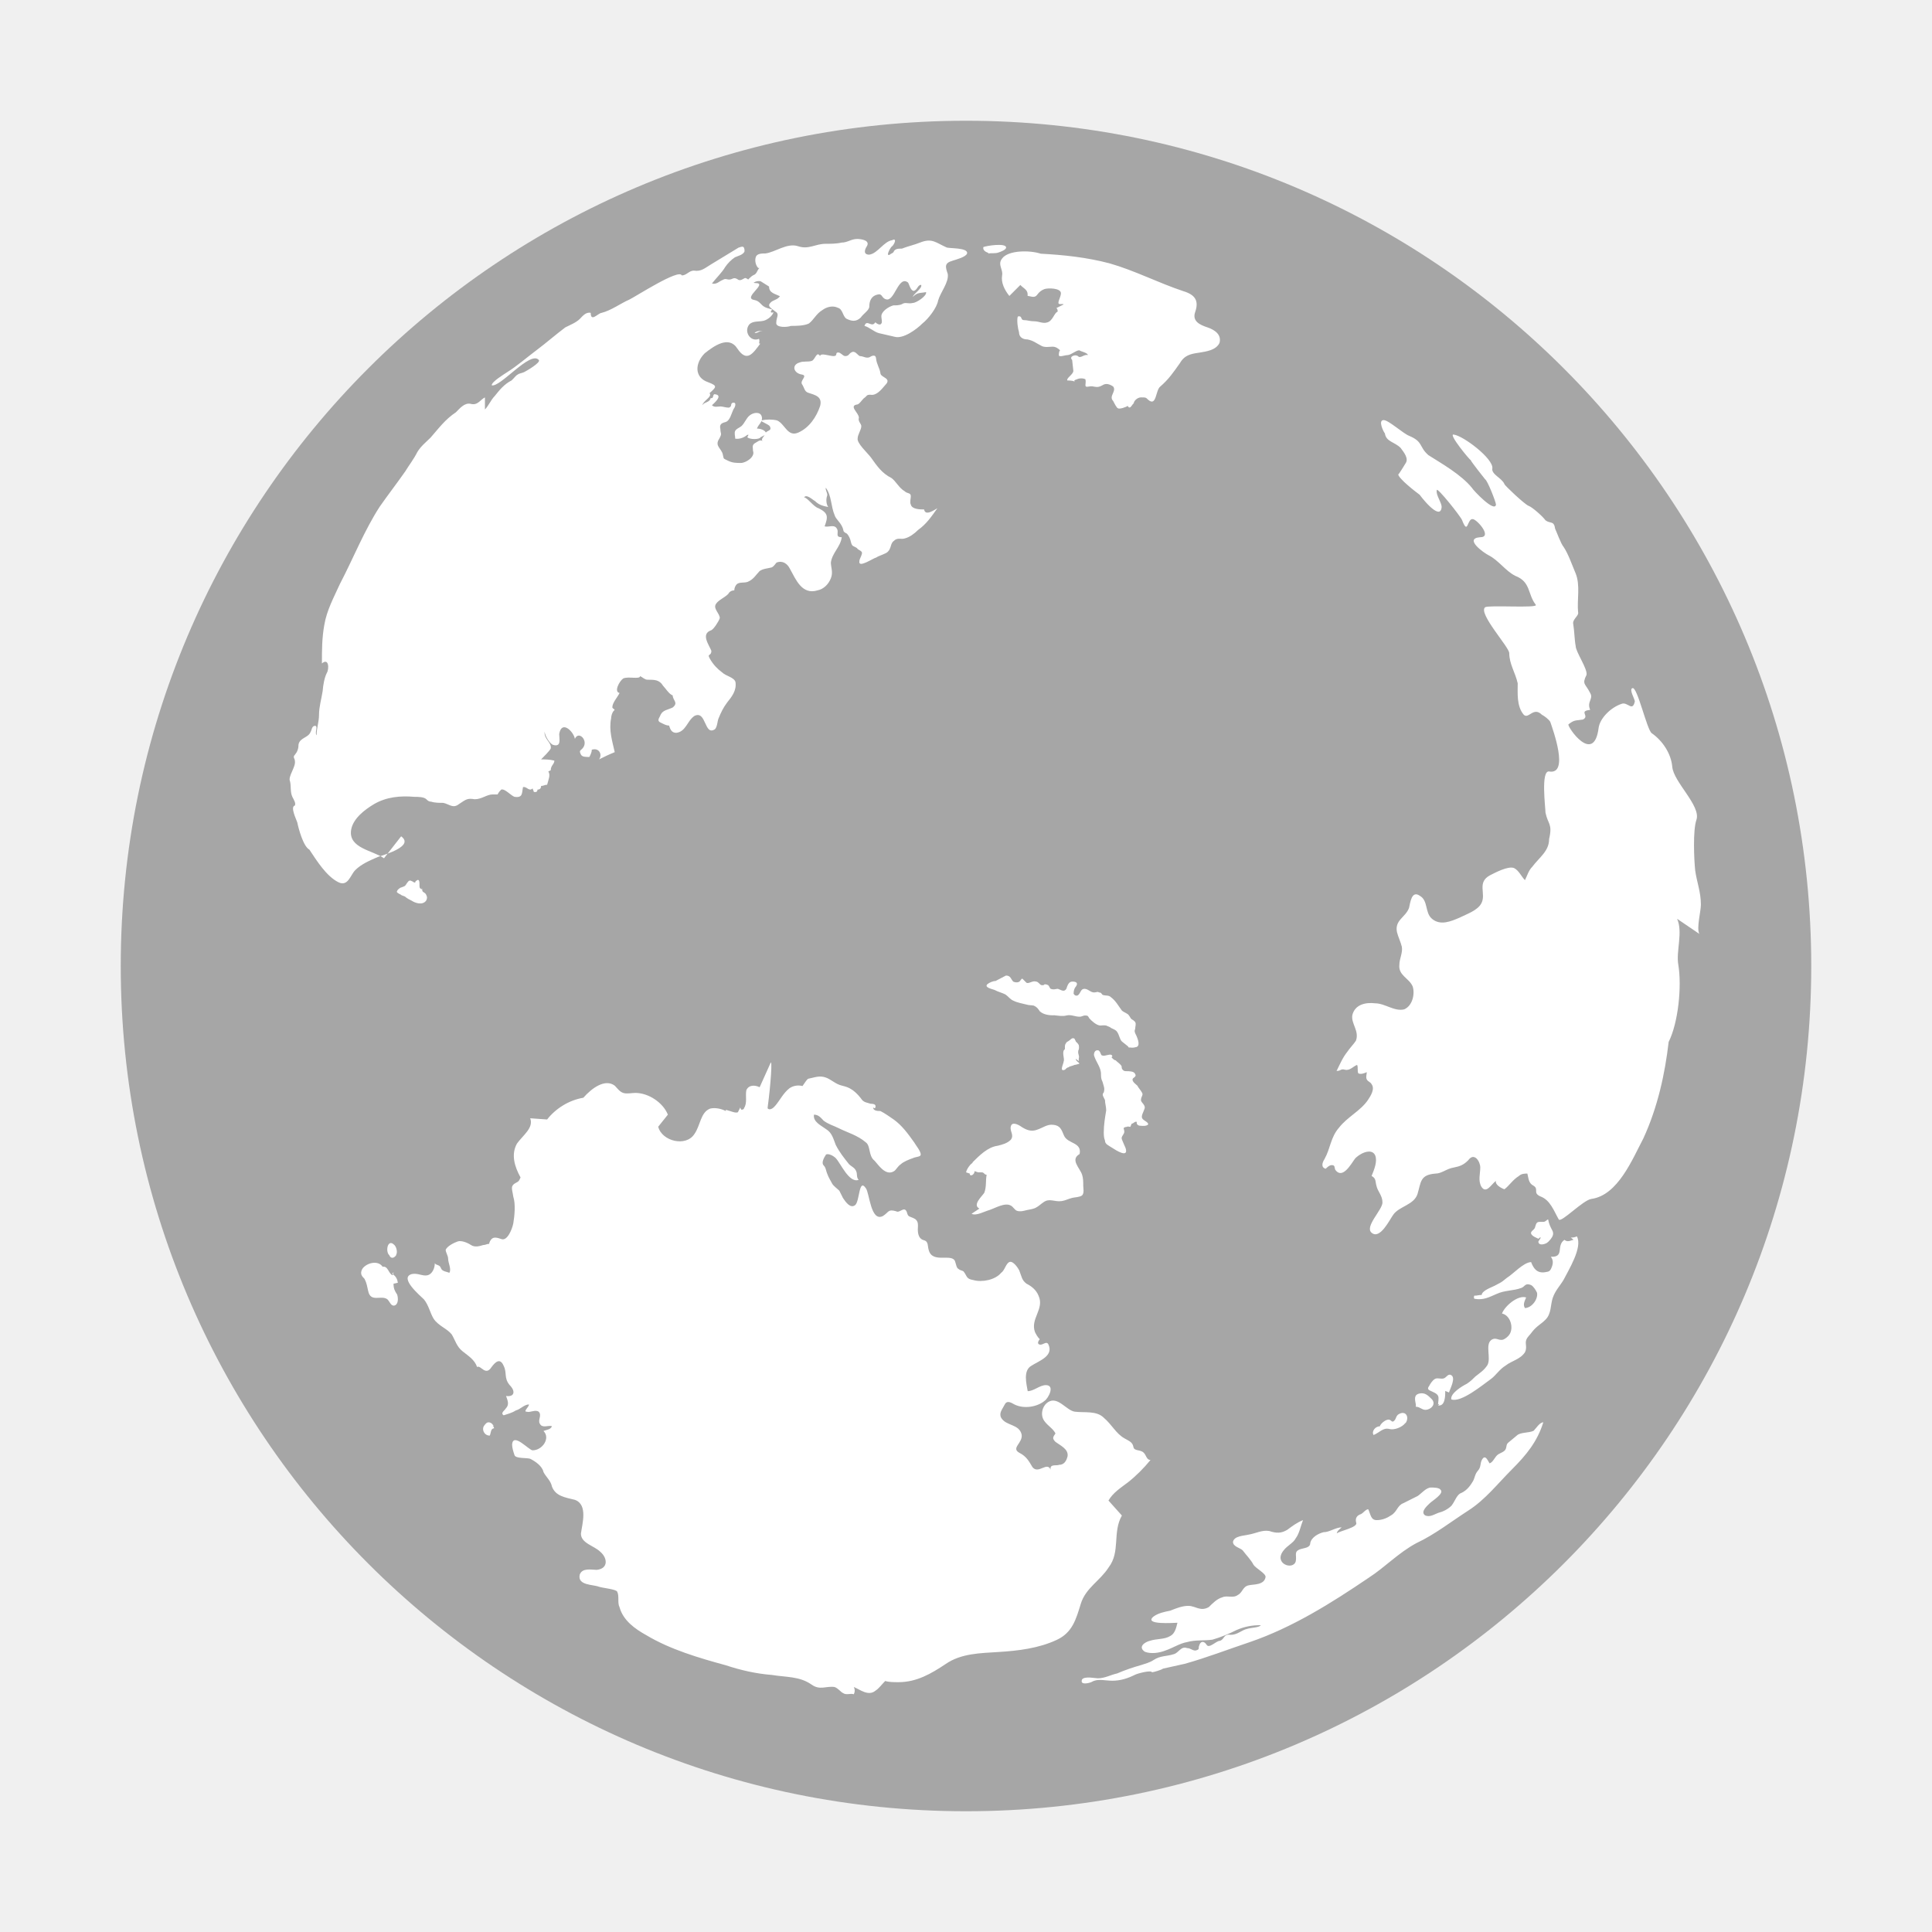
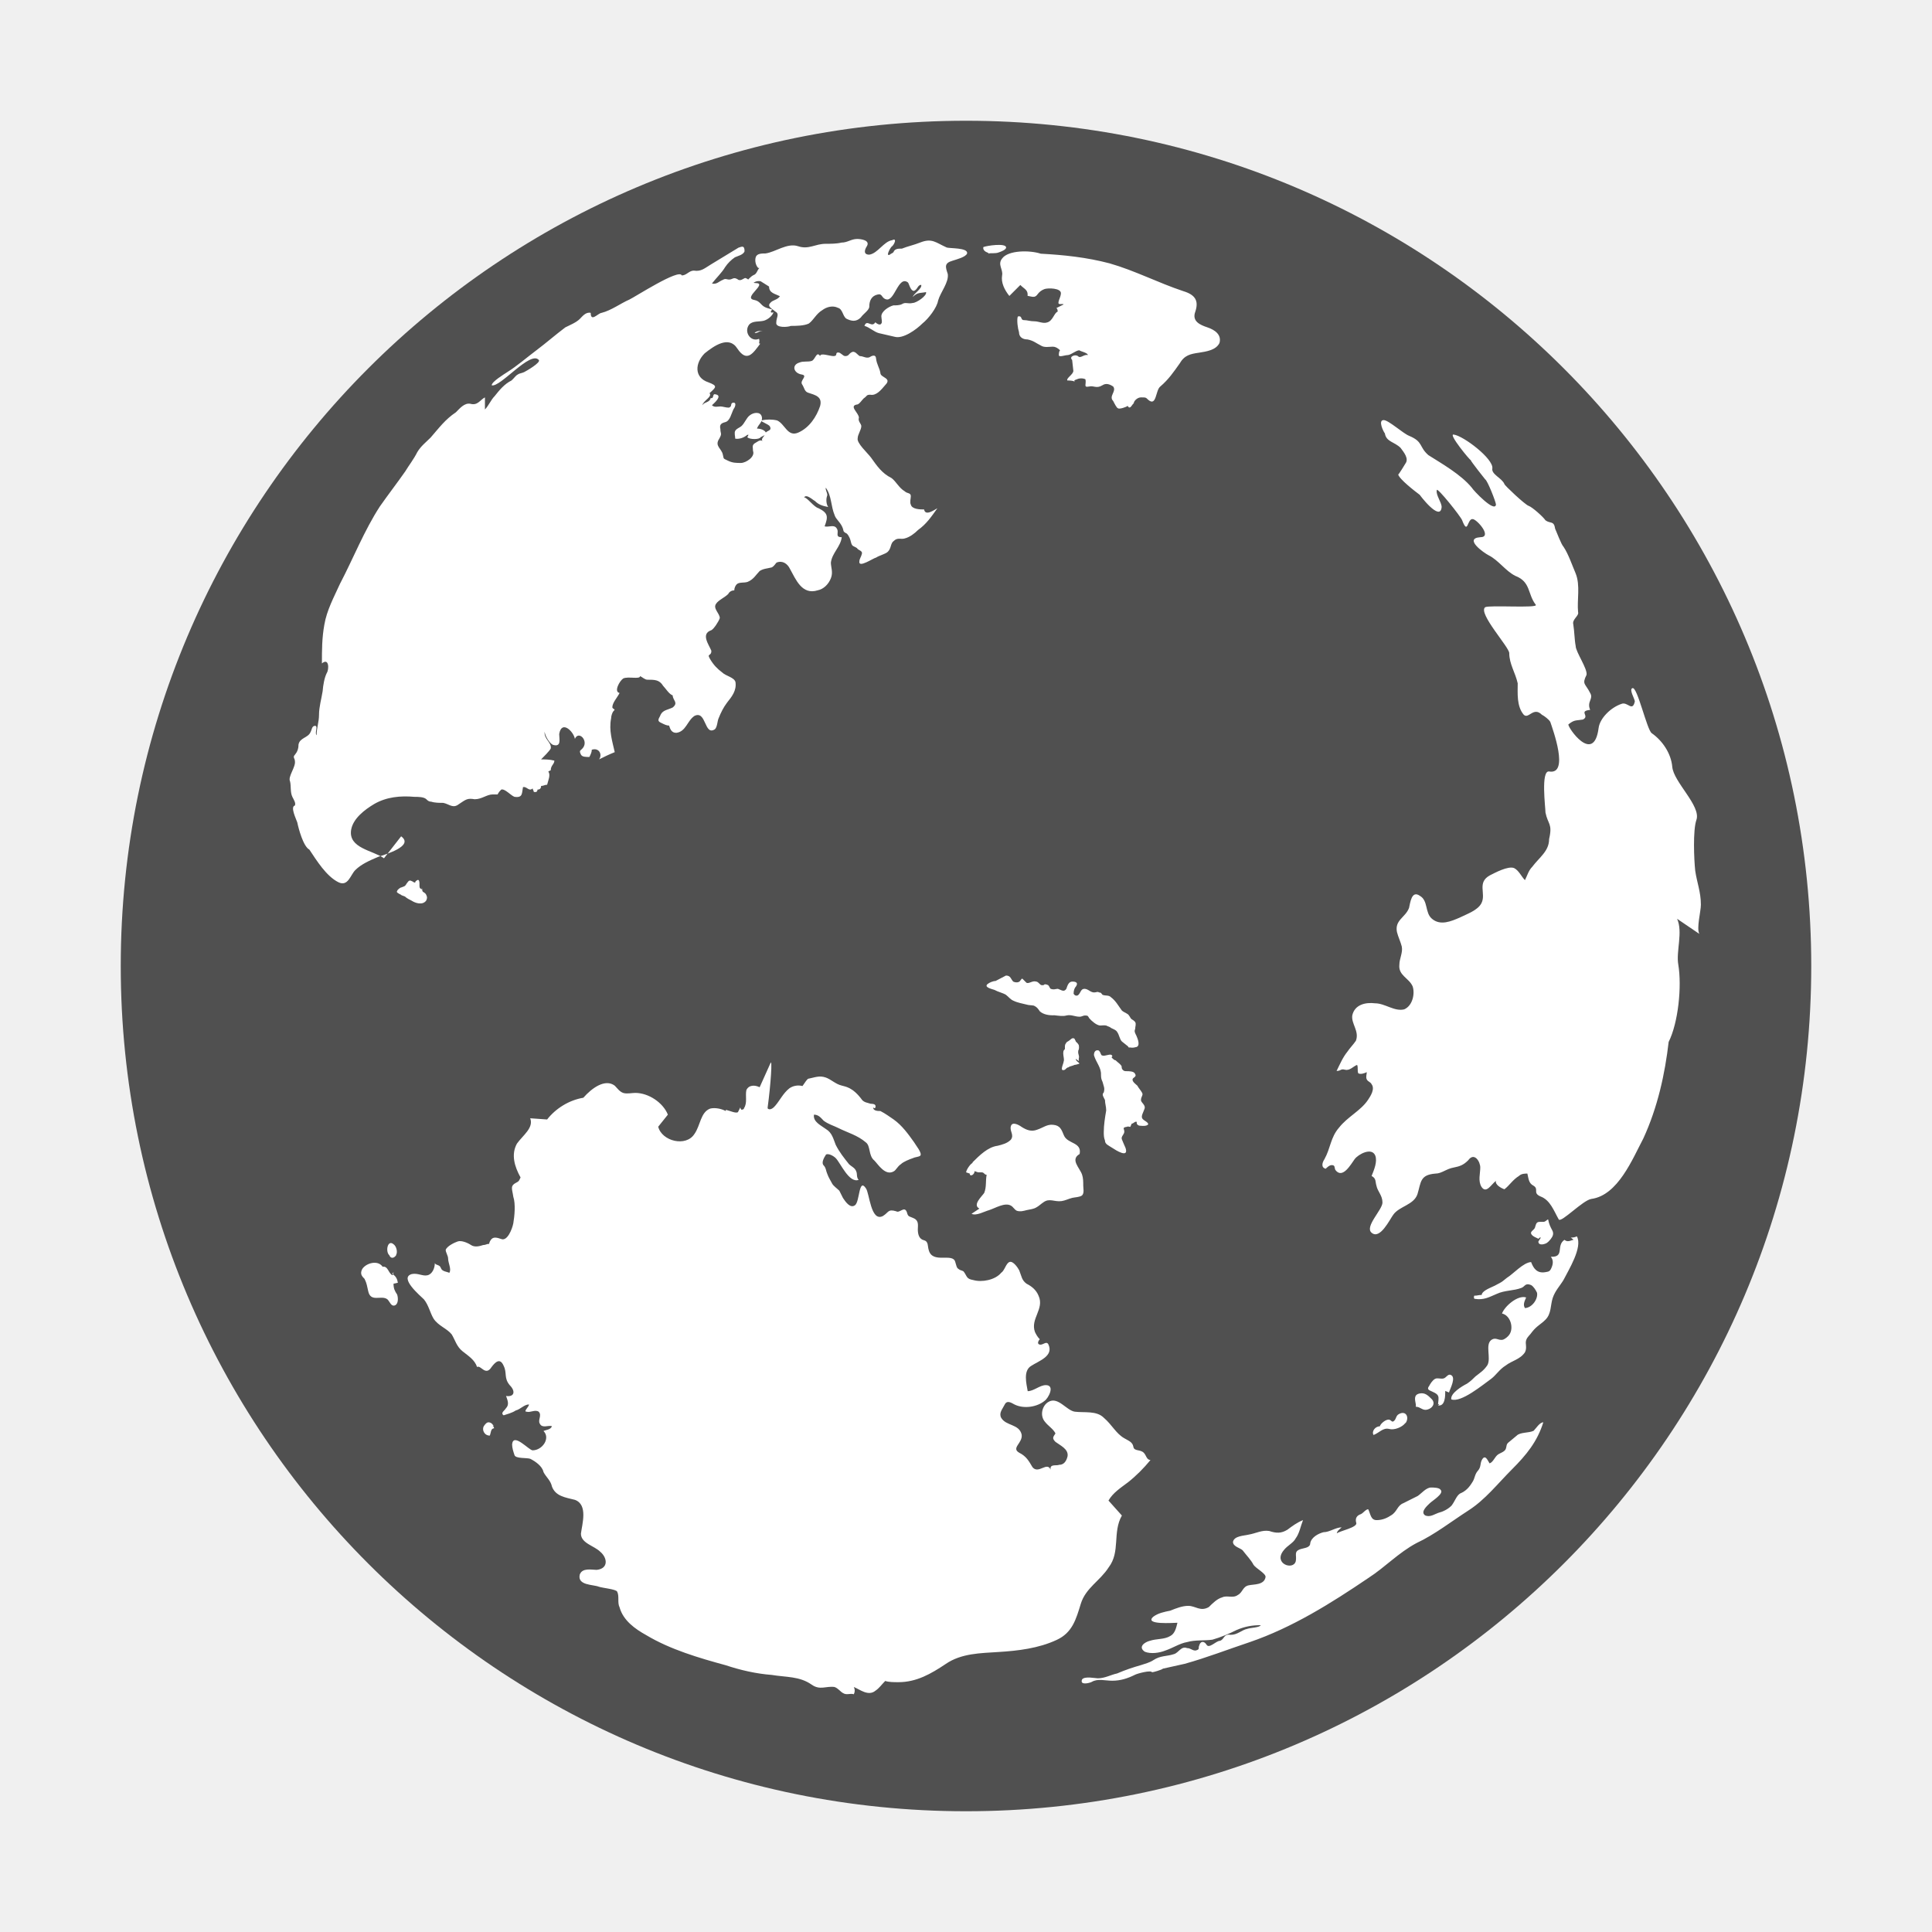
<svg xmlns="http://www.w3.org/2000/svg" width="16" height="16" viewBox="0 0 16 16">
-   <circle fill="#a6a6a6" cx="8" cy="8" r="7" />
+   <circle fill="#505050" cx="8" cy="8" r="7" />
  <path fill="#fff" d="M6.316 2.74c-.018 0-.037 0-.054.008-.004.002-.01.006-.013.01h.01c.02-.004.03-.016.05-.017zm.023.86c.02-.03-.04-.053-.07-.05.01-.036.05-.054.04-.098-.01-.046-.07-.037-.1-.012-.03.023-.04.063-.07.09-.02.015-.04.02-.05.038-.01.017 0 .046 0 .065.03.005.07-.006.1-.032h.01l-.01.02c.02.02.1.02.11 0zm.03-1.227c0 .054.05.06.09.08-.02.032-.06.03-.08.056-.03.03.02.05.04.07.04.02.01.05.01.09-.01.05.1.04.12.03.04 0 .11 0 .15-.02.04-.03.06-.08.11-.11.04-.03.09-.04.13-.02.04.01.04.07.07.09.04.02.08.03.12-.01.02-.03.07-.06.07-.09 0-.05.02-.09.07-.1.04-.01.03.03.07.04.07.02.1-.2.18-.14.01.01.02.07.05.07.03-.01.03-.05.06-.05.01.03-.06.07-.07.1.04-.04.06-.03.11-.04.01.03-.08.09-.11.09-.04.01-.06-.01-.09.01-.02.01-.05.01-.07.01-.04.01-.1.05-.1.09 0 .02.01.05 0 .06-.01.02-.04 0-.05-.01-.03.05-.07-.03-.09.03.04.01.08.05.12.06l.13.03c.07.02.18-.06.23-.11.05-.04.12-.13.13-.19.02-.07.09-.15.08-.22-.02-.06-.03-.09.04-.11.03-.01.11-.03.12-.06.01-.05-.15-.04-.17-.05-.09-.04-.12-.08-.22-.04-.05.02-.1.03-.15.05-.03 0-.06 0-.07.03-.01.01-.02.01-.03.02-.04.02.01-.07.02-.07.02-.02.04-.07 0-.05-.07.01-.12.11-.19.12-.05 0-.04-.04-.02-.07.03-.05-.05-.06-.08-.06-.05 0-.08.03-.13.03-.04.01-.09.01-.13.01-.09 0-.14.05-.23.02-.09-.03-.19.05-.27.06-.03 0-.07 0-.08.03-.01.03 0 .07.02.09h.01c-.02.02-.02.05-.05.06-.02.01-.05.04-.07.07-.01.02-.04.09.01.05.04-.03.06-.08.12-.07zM3.18 7.108c-.09-.066-.297-.082-.272-.236.016-.094.113-.167.19-.213.103-.06.22-.07.333-.06.03 0 .08 0 .1.02.01.01.02.02.04.02.03.01.07.01.1.01.05.01.08.05.13.01.06-.04.07-.05.13-.04.06 0 .1-.04.15-.04h.04c.01-.02.02-.03.03-.04.03-.01.08.05.11.06.07.01.06-.03.07-.08.03-.01.05.04.08.01 0 .01.01.02.01.03h.02c.01-.01.01-.01.01-.02.02 0 .03-.01.03-.03.02 0 .03-.01.05-.01.01-.04.03-.08.01-.11l.02-.01c0-.04.03-.05.03-.08-.04-.01-.08-.01-.11-.01.02-.02.07-.07.08-.09.01-.05-.06-.08-.05-.14 0 .03.04.1.07.11.07.02.05-.05.05-.09.02-.12.12-.02.13.04.03-.07.11.01.07.07-.02.03-.04.02-.02.06.01.02.04.02.07.02.01-.02.02-.04.02-.06.06-.02.09.04.06.08.04-.02.08-.04.13-.06-.02-.09-.05-.18-.03-.28 0-.02.01-.05.02-.06.02-.02 0-.01-.01-.03 0-.04.04-.08.06-.12-.05-.01 0-.1.03-.12.04-.02.14.01.14-.02.02.01.04.03.06.03.06 0 .1 0 .13.05.02.02.05.07.08.08 0 .04.05.06 0 .1-.04.02-.08.02-.1.06-.01.03-.04.05.01.07.02.01.04.02.06.02.01.03.02.06.06.06.08-.01.09-.1.15-.14.1-.05.08.17.17.11.02-.02.02-.07.03-.09.02-.05.04-.09.07-.13.04-.05.08-.1.07-.17-.01-.04-.08-.05-.11-.08-.04-.03-.07-.06-.1-.11-.01-.02-.02-.03 0-.04.01-.01.01-.02.01-.03-.02-.05-.09-.14 0-.17.02-.01.06-.07.07-.1 0-.04-.06-.08-.03-.12.02-.03.07-.05.1-.08.01-.02.03-.03.05-.03 0-.02.01-.04.02-.05.02-.02.06-.01.09-.02.05-.02.07-.06.1-.09.03-.02.06-.02.1-.03.02-.01.03-.03.04-.04.05-.02.09.01.11.05.05.09.1.22.23.18.05-.01.09-.05.11-.1.02-.05 0-.09 0-.13.01-.08.08-.13.09-.21-.06 0-.02-.04-.04-.07-.02-.04-.07-.01-.102-.02.03-.08.03-.11-.05-.15-.04-.01-.094-.09-.12-.09.02-.03.07.02.09.03.03.03.06.04.11.05-.015-.02-.02-.06-.01-.09.01-.02-.016-.05-.01-.07.05.07.04.15.074.23.01.03.04.05.06.09.02.04 0 .04.04.06.02.02.03.05.034.07.01.04.02.03.05.05.01.02.05.02.04.05-.004.02-.02.04-.02.06-.01.06.12-.03.136-.03.03-.02.08-.03.1-.05.03-.03.02-.07.05-.09.03-.03.06-.01.09-.02.04-.01.08-.04.11-.07.07-.05.11-.11.16-.18-.02.01-.1.07-.11.01-.03 0-.1 0-.11-.04-.01-.02 0-.05 0-.07 0-.03-.03-.02-.05-.04-.05-.03-.07-.08-.11-.11-.08-.04-.12-.1-.17-.17-.03-.04-.12-.12-.11-.16 0-.03.03-.07.03-.1 0-.02-.03-.04-.02-.07 0-.04-.09-.1-.01-.11.02-.01.03-.03.05-.05.03-.02.02-.03.054-.03.05.01.09-.04.124-.08.06-.06-.04-.06-.04-.1-.006-.04-.03-.07-.036-.12-.003-.04-.04-.02-.055-.01-.03.01-.05-.01-.08-.01-.02-.01-.04-.05-.07-.03-.02.01-.02.03-.05.03-.02 0-.037-.03-.058-.03-.03 0 0 .03-.04.03-.03 0-.11-.03-.11 0-.03-.046-.04.03-.07.04-.03.01-.07 0-.1.013-.07.02-.05.09.02.1.05.01-.02.05 0 .08s.02.06.05.07c.06.02.12.032.1.11-.03.09-.09.18-.18.22-.09.04-.11-.07-.176-.1-.04-.01-.09-.01-.13 0-.01.01.06.03.07.05.02.04-.03.03-.04.06 0 .02-.04.04-.02.062-.02-.02-.05.01-.07.02-.02.02-.01.03-.01.06.02.05-.06.1-.1.1-.04 0-.07 0-.11-.02-.04-.02-.03-.01-.04-.05-.01-.05-.07-.07-.03-.13.027-.048.01-.04.01-.08-.01-.04.01-.05.04-.058.04-.01.05-.07.07-.11.01-.01.03-.06-.01-.05-.02.01 0 .03-.03.04-.026 0-.05-.01-.07-.01-.02 0-.05.01-.07-.01.01-.01.095-.08.03-.09-.03-.01-.01.04-.04.03-.01.04-.05.03-.07.06.01-.04.085-.07.06-.1.055-.05.07-.06-.01-.09-.12-.04-.11-.16-.03-.24.075-.06.2-.15.27-.04.08.12.13.04.19-.04-.02 0 0-.01-.01-.04-.07.03-.13-.06-.08-.12.03-.03.08-.02.12-.03.034-.01.07-.04.08-.07-.03.01-.026-.01-.01-.022-.02-.008-.04-.01-.06-.02-.04-.02-.04-.05-.09-.06-.1-.017.12-.14.01-.14-.04 0-.07-.05-.09-.04-.02.01-.03.02-.05.014-.014-.01-.03-.02-.05-.01-.04.02-.05-.01-.08.01-.03.01-.05.04-.09.03.036-.047.08-.087.11-.137.02-.03.05-.06.08-.08.02-.01.07-.02.08-.05 0-.05-.02-.04-.05-.03l-.23.14c-.05.03-.08.06-.14.05-.04 0-.06.04-.1.04-.02-.06-.39.18-.434.2-.07.03-.15.09-.23.11-.03.003-.09.08-.09 0-.04-.01-.07.03-.09.05-.03.03-.08.05-.12.07-.08.06-.16.13-.24.19-.08.06-.16.13-.24.18-.03.02-.13.08-.13.11.07.02.32-.29.39-.21.02.02-.1.09-.12.1-.02.01-.04.01-.053.02-.02.01-.03.03-.053.05-.06.03-.1.08-.14.13-.03.03-.05.08-.08.11v-.1c-.04.02-.06.07-.12.053-.05-.01-.09.04-.12.07-.09.06-.14.13-.21.21-.04.04-.08.07-.11.12-.03.06-.07.11-.1.16-.07.1-.14.19-.21.29-.13.2-.22.43-.33.64-.05.11-.11.22-.13.34-.02.11-.02.21-.02.32.06-.05.06.05.04.08-.02.04-.03.1-.034.15-.01.064-.03.13-.03.195 0 .06-.02.11-.02.17-.02-.02.02-.087-.02-.077-.02.005-.02.034-.03.05-.02.05-.09.046-.1.105 0 .034-.01.06-.03.084-.02.02 0 .03 0 .05.01.05-.06.13-.04.17.01.04 0 .09.02.13.01.02.03.05.02.07-.04.01.01.11.02.14.01.05.05.2.1.225.06.09.14.22.24.27.08.04.1-.06.14-.1.05-.05.12-.08.19-.11.06-.02.3-.09.19-.17zm.1 3.285c.014-.02.005-.07-.02-.088-.05-.044-.07.06-.036.09.013.034.043.023.058-.002zM3.5 7.37c-.015-.014-.025-.006-.026-.033 0-.024.003-.07-.03-.04-.008.002.004.007-.01.012-.008 0-.015-.01-.02-.01-.017-.01-.027-.01-.04.01-.01.01-.01.02-.024.03l-.025.01c-.01 0-.035.02-.036.03-.01.01.01.02.03.03.01.01.03.01.04.02.01.01.03.02.05.03.03.02.09.04.12 0 .01-.02.01-.03 0-.05s-.03-.02-.03-.03c-.01-.02 0-.02-.01-.03zm4.745.754c-.02 0-.052.013-.067.026-.03.026.034.04.058.048.028.016.067.024.094.04.023.017.038.04.064.05.032.016.075.023.11.032.014.005.037.004.057.008.03.013.04.033.05.047.03.028.08.035.12.033.04.004.07.01.1.002.04-.01.07.01.11.01.02 0 .03-.012.05-.01.02 0 .02.007.03.023.02.023.06.058.09.06.02 0 .03-.004.05 0 .02.01.03.01.04.02.02.01.04.016.05.032.02.028.02.06.04.08l.05.04c.01.012 0 .01.02.01.01.002.03.002.04-.002.05-.003.02-.073.01-.096-.01-.02-.02-.036-.01-.055 0-.023.01-.04 0-.058-.01-.012-.02-.018-.03-.024-.01-.008-.01-.016-.02-.028-.01-.02-.04-.025-.06-.043-.03-.04-.05-.08-.09-.11-.02-.02-.04-.01-.07-.02-.01-.01-.01-.02-.03-.02-.01-.01-.02 0-.04 0-.03 0-.05-.03-.08-.03s-.03.03-.05.05c-.01.01-.03.01-.04-.01 0-.03.01-.05.02-.06.02-.03 0-.04-.03-.04s-.04.03-.05.06c-.02.03-.04.01-.07 0-.02 0-.03.01-.06 0-.01-.01-.01-.02-.02-.03-.02-.01-.03-.01-.04 0-.02 0-.02 0-.03-.01-.01-.01-.02-.02-.03-.02-.03-.01-.06.02-.08.01l-.03-.03c-.01-.01-.01 0-.02.01-.01.02-.04.02-.06.01-.02-.02-.02-.05-.06-.05zm1.127 1.182c.016-.002.024-.018.037-.016.01-.003 0 .013.01.023s.02.01.03.01c.01.002.05.004.06-.012 0-.02-.04-.03-.05-.05-.01-.02.01-.05.02-.08s-.03-.05-.03-.07c0-.03.02-.04.01-.06-.01-.02-.03-.04-.04-.06-.01-.01-.04-.03-.04-.05 0-.02.04-.02.02-.05-.01-.02-.05-.02-.07-.02-.01 0-.02 0-.03-.01-.01-.01-.01-.02-.01-.03-.01-.02-.03-.03-.05-.05-.01 0-.02-.01-.03-.02s.01-.01 0-.02c-.01-.02-.06.01-.08 0-.01 0-.01-.01-.02-.03L9.1 8.7c-.03-.01-.042.017-.04.04.018.06.06.1.058.16 0 .03.004.04.013.06.01.04.02.05.01.087-.02.018 0 .04.01.063 0 .03.01.053.01.086-.01.06-.02.12-.02.18 0 .022 0 .045.01.07 0 .03.03.04.06.06.03.02.14.09.11 0-.01-.02-.02-.047-.03-.07-.01-.024.02-.04.02-.064 0-.025-.02-.034.02-.04.01-.006.02 0 .03 0zM8.182 2.1c.03-.007.06.002.09-.01.015-.005.063-.022.06-.042-.005-.037-.162-.013-.188-.002-.007.023.016.04.037.047l.01.007zm.754 6.688c-.006-.013 0-.025 0-.038-.003-.02-.01-.027-.006-.05.007-.01.007-.03.004-.045-.006-.012-.016-.022-.025-.03 0-.007-.01-.017-.01-.023-.02-.012-.03.006-.04.012-.01.01-.03.015-.03.025-.01.01-.01.02-.01.04v.01c-.03.02 0 .08-.01.1 0 .02-.04.09.01.07.01-.01.02-.02.03-.02.01-.01.03-.01.05-.02.01 0 .04-.01.04-.01 0-.01-.03-.02-.03-.04zm-.89 1.264c.038.02.107-.02.145-.03.05-.016.13-.066.18-.038.02.01.03.034.05.043.03.01.06 0 .08-.005.03-.006.06-.01.08-.022.02-.01.04-.03.06-.043.05-.037.09-.002.15-.01.03-.004.06-.02.09-.027.02-.005.06-.005.08-.02.02-.02.01-.058.01-.08 0-.032 0-.064-.01-.093-.02-.057-.1-.124-.02-.17.02-.1-.1-.082-.13-.154-.02-.047-.03-.083-.09-.088-.05-.005-.08.023-.13.04-.05.02-.09.003-.13-.022-.02-.015-.08-.05-.09-.004-.01.04.03.07 0 .11-.03.03-.07.04-.11.05-.08.01-.15.08-.21.14h.01c-.02 0-.06.06-.06.08l.03.01c0 .03.04.01.04-.02l.03.01h.03c.02 0 .02.02.04.02-.01.05 0 .1-.02.15-.02.03-.1.1-.04.13zM8.45 2.36c.03.032.066.04.06.09.037.006.06.02.082-.012.014-.02.035-.036.058-.044.027-.01.14-.01.136.037-.003.03-.017.05-.02.07-.006.03.03.01.043.02l-.06.03c.01.01.01.02.01.03-.03.01-.04.08-.09.09-.03.01-.07-.01-.1-.01-.04 0-.06-.01-.09-.01s-.01-.04-.05-.03c-.01.03 0 .1.01.13 0 .04.03.06.07.06.05.01.07.03.11.05.03.02.07.01.1.01.02 0 .04.01.06.03-.01.01-.01.03-.01.04 0 .02.05 0 .07 0 .03 0 .07-.04.1-.04.01.01.07.02.07.04-.03-.01-.06.03-.08.01-.02-.02-.08 0-.05.03l.01.09c0 .03-.06.06-.05.08.01 0 .05 0 .06.01 0-.01-.01-.01.02-.02.02-.01.05-.01.07 0 .01.04-.02.07.03.06.04-.01.06.02.11-.01.03-.02.06-.01.09.01.03.04-.04.08 0 .12.01.02.03.06.04.06.01.01.07-.01.08-.02.02.04.04-.02.05-.02 0-.02.03-.05.06-.05.04 0 .04 0 .06.02.07.06.06-.08.1-.11.07-.06.11-.12.16-.19.04-.07.09-.08.16-.09.06-.01.14-.02.17-.08.02-.07-.04-.11-.1-.13-.06-.02-.13-.05-.1-.13.03-.09 0-.14-.1-.17-.21-.07-.4-.17-.61-.23-.19-.05-.38-.07-.57-.08-.09-.03-.27-.03-.32.04-.04.05.01.09 0 .14-.01.06.02.12.06.17zm3.275 9.27c.002.005 0 .014 0 .02.04 0 .056.036.098.023.042-.012.067-.053.033-.087-.03-.03-.055-.054-.098-.046-.052.01-.04.05-.033.09zm1.34-1.336c0-.01-.003-.017-.005-.026-.04-.012-.066.03-.104 0-.072.048.005.145-.113.14.02.024.02.052.01.08-.016.046-.028.042-.058.048-.065.01-.095-.03-.115-.084-.063.002-.15.1-.2.13-.012.008-.035.03-.05.038l-.05.027c-.033.017-.105.04-.11.078-.016-.003-.042.007-.06.005-.005.008-.005.017 0 .026.078.013.12-.013.184-.04.068-.032.14-.025.205-.05.03-.01.03-.044.08-.024.02.01.04.042.05.064.01.05-.04.124-.1.127-.02-.03 0-.063.01-.088-.07-.023-.18.075-.2.133.07.015.1.12.06.176-.01.014-.03.032-.05.04-.04.012-.06-.025-.1.004-.05.04 0 .146-.03.206-.03.046-.06.063-.1.095-.02.02-.04.04-.07.06-.04.02-.14.08-.13.13.08.03.26-.12.33-.17.04-.03.07-.08.12-.11.05-.04.12-.05.16-.11.02-.04 0-.07.01-.1s.03-.04.05-.07c.04-.05.07-.06.11-.1.05-.05.04-.12.06-.18.02-.06.06-.1.09-.15.04-.08.16-.27.11-.36-.02.01-.04.01-.05.01zm1.008-2.56c-.025-.047.013-.185.013-.242 0-.105-.033-.184-.047-.282-.01-.092-.02-.336.01-.42.04-.116-.19-.314-.2-.44-.01-.11-.08-.215-.17-.278-.04-.027-.12-.39-.16-.373-.03.01.02.09.02.11-.02.09-.06 0-.11.02-.09.03-.18.12-.19.2-.04.31-.26-.01-.25-.03.05-.04.06-.03.12-.04.06-.03-.04-.07.06-.08-.03-.07.03-.09 0-.14-.04-.08-.07-.07-.03-.15.01-.05-.09-.19-.09-.24-.01-.05-.01-.12-.02-.18-.01-.04.05-.07.04-.1-.01-.1.02-.22-.02-.32-.03-.07-.06-.16-.1-.22-.02-.02-.06-.13-.07-.15-.01-.07-.04-.04-.08-.07-.02-.03-.11-.11-.14-.12-.03-.01-.2-.17-.2-.18-.02-.05-.11-.08-.1-.13.01-.08-.24-.27-.32-.28-.05-.01.14.22.14.21 0 .01.12.16.12.16.02.01.09.19.09.21-.01.07-.19-.12-.2-.14-.09-.11-.25-.2-.36-.27-.08-.07-.04-.11-.16-.16-.05-.02-.17-.13-.21-.13-.05 0 0 .1.01.11.01.07.08.07.13.12.03.04.07.09.04.13 0 0-.06.1-.06.09.01.04.14.14.18.17-.01-.01.17.23.18.1 0-.04-.05-.1-.04-.14 0-.03.2.22.21.25.05.13.04-.02.09-.01.04.01.16.15.06.15-.14.01.03.13.07.15.08.04.14.13.22.17.13.05.1.15.17.24.02.03-.39 0-.42.02-.06.05.2.33.2.38 0 .09.05.16.07.25 0 .08-.01.19.05.26.04.04.08-.07.15 0 .02.01.06.04.07.06.02.06.16.44-.01.41-.07-.01-.03.3-.03.34.02.1.06.09.03.22 0 .1-.08.15-.14.23-.03.03-.04.07-.06.11-.03-.03-.05-.08-.09-.1-.05-.02-.16.04-.2.06-.11.06-.03.15-.07.23-.03.06-.12.09-.18.12-.07.03-.16.07-.23.01-.06-.05-.03-.15-.1-.19-.07-.05-.08.06-.09.1-.03.08-.12.1-.1.2.01.04.03.08.04.12.01.05-.02.1-.02.15-.01.09.08.11.11.18.02.06 0 .16-.07.19-.08.02-.16-.05-.24-.05-.08-.01-.17.01-.19.1-.01.07.06.13.03.21-.02.03-.05.06-.07.09-.04.05-.06.1-.09.16.04 0 .03-.02.07-.01.04.01.07-.03.1-.04.01.02 0 .05.01.07.02.01.05 0 .07-.01 0 .02-.01.04 0 .06.01.02.03.02.04.04.03.04-.01.1-.03.13-.06.09-.17.14-.24.23-.07.08-.07.17-.12.26-.02.03-.03.07.01.08.01-.01.03-.03.05-.03.03 0 .02.02.03.04.06.08.13-.05.16-.09.03-.04.14-.1.17-.03.02.05-.01.12-.03.17.04.02.03.05.04.08.01.05.05.08.05.14 0 .06-.15.2-.09.25.07.06.15-.11.18-.15.05-.07.17-.08.2-.17.03-.1.02-.16.15-.17.05 0 .09-.04.15-.05.05-.01.08-.02.12-.06.05-.07.1.01.1.06 0 .05-.02.11.01.16.04.06.08-.02.12-.05-.01.03.04.06.07.07.04-.03.07-.08.12-.11.02-.02.05-.02.07-.02.01.04.01.08.05.1.05.03-.01.06.06.09.08.03.11.12.15.19.02.03.2-.16.27-.17.22-.03.34-.33.43-.5.12-.26.18-.54.21-.8.08-.16.11-.46.08-.64-.02-.11.04-.27-.01-.38zM12 11.532c.007-.028.066-.132.01-.147-.02-.005-.035.025-.053.03-.025.008-.05-.007-.072.004-.02.01-.04.04-.05.06-.015.02-.01.03.014.04.02.01.05.02.06.04.01.02 0 .05 0 .08v-.01h.01l-.01.01c.06.01.06-.08.06-.12zm.74-1.25c0 .03.035.026.056.018.02-.006.033-.023.046-.038.018-.023.028-.046.013-.073-.016-.03-.026-.05-.034-.09-.01 0-.02.02-.04.02h-.03c-.03 0-.03.02-.04.05-.01.02-.04.03-.03.05.01.02.04.03.06.04l.01-.01h.01zm-3.56 2.145c.037-.065.102-.106.16-.15.07-.055.132-.118.188-.186-.033 0-.035-.04-.056-.06-.03-.03-.08-.01-.086-.05-.007-.04-.042-.05-.075-.07-.07-.04-.1-.11-.17-.17-.06-.06-.16-.04-.24-.05-.07-.01-.14-.13-.22-.08-.05.03-.07.11-.03.16.03.04.07.06.09.1-.02.03-.03.04 0 .07.04.03.11.06.1.12-.01.04-.03.07-.07.07-.02.01-.08-.01-.07.04-.03-.07-.1.04-.15-.02-.03-.05-.05-.09-.11-.12-.07-.04.03-.08.02-.15-.02-.09-.13-.07-.17-.14-.02-.04.01-.07.03-.11.02-.04.06-.01.08 0 .08.04.19.02.25-.03.03-.02.09-.13.01-.13-.05 0-.1.05-.15.05-.01-.06-.04-.17.03-.21.06-.04.19-.08.14-.18-.02-.03-.05.02-.08 0-.01-.01 0-.03.01-.04-.02-.02-.03-.04-.04-.06-.04-.11.08-.19.03-.3-.02-.05-.06-.08-.1-.1-.04-.03-.04-.06-.06-.11-.01-.02-.05-.08-.08-.07-.03.01-.04.07-.07.09-.05.06-.16.08-.23.06-.06-.01-.05-.03-.08-.07-.01-.01-.03-.01-.04-.02-.02-.01-.02-.03-.03-.06-.02-.08-.19.02-.22-.1-.01-.03 0-.07-.04-.08-.04-.01-.05-.05-.05-.09 0-.03.01-.07-.03-.09-.04-.02-.05-.01-.06-.05-.02-.06-.06.01-.09-.01-.07-.02-.06.01-.11.04-.1.05-.11-.19-.14-.23-.06-.09-.05.11-.09.14-.04.03-.08-.03-.1-.06l-.03-.06c-.02-.02-.05-.04-.06-.06-.01-.02-.03-.05-.04-.08-.01-.02-.01-.05-.03-.07-.02-.02 0-.06.02-.09.02-.01.06.01.08.03.04.04.11.21.19.18-.02-.02-.01-.05-.02-.07-.01-.03-.04-.04-.06-.06-.04-.05-.08-.1-.11-.16-.02-.05-.03-.1-.08-.13-.04-.03-.11-.06-.1-.12.04 0 .06.03.08.05.04.03.08.04.12.06.08.04.16.06.23.12.04.03.02.11.07.15.03.03.09.13.16.09.02-.01.03-.04.06-.06.02-.02.07-.04.1-.05.02-.01.05-.01.06-.02.02-.02-.04-.09-.05-.11-.05-.07-.1-.14-.17-.19-.03-.02-.07-.05-.11-.07-.02 0-.06 0-.06-.03.01.01.02.01.02-.01s-.03-.02-.04-.02c-.03-.01-.05-.01-.07-.03C7.06 9 7 9 6.97 8.99c-.05-.012-.086-.05-.13-.066-.055-.02-.095 0-.148.01-.01.006-.03.037-.046.06-.04-.01-.08-.002-.11.02-.05.04-.076.096-.113.14-.016.02-.04.04-.06.03-.005 0-.003-.004-.006-.01.027-.2.04-.41.024-.37l-.09.2c-.04-.02-.09-.02-.11.024-.01.046.01.107-.02.15 0 .01-.01.01-.02.013 0 0-.01-.01-.01-.02l-.02.04c-.02.01-.06-.01-.1-.02v.01c-.04-.02-.09-.03-.13-.02-.08.03-.08.14-.13.21-.07.11-.27.06-.3-.06l.08-.1c-.04-.1-.16-.18-.27-.18-.03 0-.07.01-.1 0s-.05-.04-.07-.06c-.08-.06-.19.02-.26.1-.12.02-.23.09-.3.18l-.14-.01c.03.08-.06.14-.11.21-.05.09-.02.19.03.28-.01.02-.01.03-.03.04-.06.03-.04.05-.03.12.02.06.01.16 0 .22-.01.05-.05.15-.1.13-.03-.01-.06-.02-.08 0-.01.01-.02.03-.02.04-.02 0-.03.01-.05.01-.03.01-.07.02-.1 0s-.08-.04-.11-.03c-.03.01-.09.04-.1.07 0 .02.02.05.02.07 0 .04.03.09.01.12-.02-.01-.06-.01-.07-.04s-.04-.02-.05-.04c0 .04-.02.09-.06.1-.04.01-.08-.02-.13-.01-.11.03.07.18.1.21.04.05.05.11.08.16.04.06.11.08.15.13.03.05.04.1.09.14.05.04.1.07.12.13.03-.02.07.08.12 0 .03-.04.07-.08.1-.01.03.06 0 .1.05.16.05.05.04.1-.03.09.01.03.03.07 0 .1-.01.02-.05.04-.02.06.03-.01.07-.02.1-.04.04-.01.07-.05.11-.05 0 .02-.05.06-.02.06.03.01.07-.02.1 0 .03.03-.01.07.01.1.02.04.07.01.1.02-.01.03-.05.03-.07.04.06.06-.01.16-.09.16-.03 0-.16-.15-.17-.05 0 .03.01.06.02.09s.1.02.13.03c.04.02.1.06.11.11.02.04.06.07.07.12.03.08.11.09.19.11.11.04.06.2.05.28 0 .08.11.1.16.15.06.05.07.14-.03.15-.04 0-.12-.02-.14.04-.02.09.11.08.16.1.03.01.14.02.15.04.02.04 0 .09.02.13.03.11.13.18.22.23.2.12.44.19.66.25.12.04.25.07.38.08.12.02.23.01.33.08.07.05.12.01.19.02.03.01.05.04.07.05.03.02.06 0 .09.01.01-.02.01-.04 0-.06.05.02.12.08.18.03.03-.02.05-.05.08-.08.03.01.07.01.11.01.15 0 .27-.07.39-.15.13-.09.29-.09.44-.1.16-.01.33-.03.48-.1.13-.06.16-.17.2-.3.04-.13.16-.19.23-.3.1-.13.03-.29.11-.43zm-5.885-1.804c-.005-.032-.017-.052-.04-.07-.002.002-.003.004-.003.008-.034-.01-.038-.08-.083-.07-.04-.06-.14-.03-.17.02-.02.04 0 .06.02.08.02.04.02.06.03.1.02.1.11.03.16.07.02.02.03.06.06.05.03-.01.03-.06.02-.09-.02-.03-.03-.05-.03-.09zm.788 1.19c.006-.016-.02-.035-.038-.034-.016 0-.03.02-.037.03-.02.03.002.08.048.08.01-.02.007-.06.035-.06 0-.01 0-.01-.01-.02l.01-.01zm-.838-1.268l.01.007.006-.015-.01.008zm9.245 1.403c-.017.015-.012.033-.02.052-.01.023-.043.032-.062.044-.03.02-.04.064-.072.075-.014-.02-.035-.08-.063-.03-.017.03-.006.06-.033.09-.027.03-.025.06-.043.09-.03.05-.058.08-.106.1-.03.02-.04.06-.07.1-.03.03-.07.05-.11.06-.03.01-.07.04-.11.02-.04-.03.02-.08.04-.1s.12-.08.09-.11c-.01-.02-.06-.02-.08-.02-.04 0-.08.05-.11.07l-.12.06c-.05.02-.05.07-.1.1-.03.02-.07.04-.12.04-.05 0-.05-.05-.07-.09-.02 0-.04.03-.06.04-.03.01-.05.03-.04.07.02.04-.14.07-.16.09 0-.02.03-.04.04-.05-.05 0-.1.04-.15.04-.04.01-.1.04-.11.09 0 .04-.05.04-.08.05-.06.02-.03.05-.04.1-.02.08-.19.02-.1-.09.03-.04.08-.06.1-.1.03-.04.04-.1.06-.15-.05.02-.09.05-.13.08-.05.03-.09.03-.15.01-.06-.01-.11.02-.17.03-.04.01-.12.01-.13.06 0 .04.06.05.08.07.03.04.07.08.09.12.02.03.1.07.1.1-.01.07-.1.06-.14.07-.05.01-.05.06-.09.08-.04.03-.09 0-.13.02-.04.01-.08.05-.11.08-.07.04-.11-.01-.17-.01-.05 0-.1.02-.15.04-.05.01-.1.02-.14.05-.08.07.17.05.2.05-.01.04-.02.09-.06.11-.05.03-.11.02-.17.04-.04.01-.1.05-.04.09.05.02.12.01.17-.01.06-.02.12-.06.18-.07.07-.02.14-.01.21-.02.07-.02.14-.05.2-.08.07-.03.13-.04.2-.04-.01.02-.08.02-.11.03-.05.01-.08.05-.14.05-.06-.01-.05.04-.09.05-.03 0-.09.07-.11.03-.02-.03-.05-.03-.06.01-.01.02.01.03-.03.04-.03 0-.04-.02-.07-.02-.05-.02-.07.04-.11.05-.06.02-.11.01-.17.05-.03.02-.07.03-.1.04-.07.02-.13.04-.2.07-.05.01-.1.04-.16.04-.02 0-.11-.02-.13.01-.02.05.06.03.08.02.05-.03.11-.01.17-.01.07 0 .13-.02.19-.05.02-.01.13-.04.14-.02.01 0 .08-.02.09-.03l.18-.04c.18-.05.36-.12.54-.18.35-.12.67-.32.98-.53.14-.09.25-.21.4-.29.15-.07.29-.18.43-.27.14-.09.24-.22.36-.34.12-.12.21-.23.26-.39-.03 0-.06.05-.08.07-.04.02-.11.01-.14.04zm-.85-.162c.034-.047.004-.11-.057-.074-.023.013-.02.04-.038.055-.018.016-.02-.004-.04-.01-.026-.005-.07.03-.078.055-.036 0-.07.04-.052.072.048-.018.078-.063.13-.05.04.012.108-.014.134-.05z" />
</svg>
